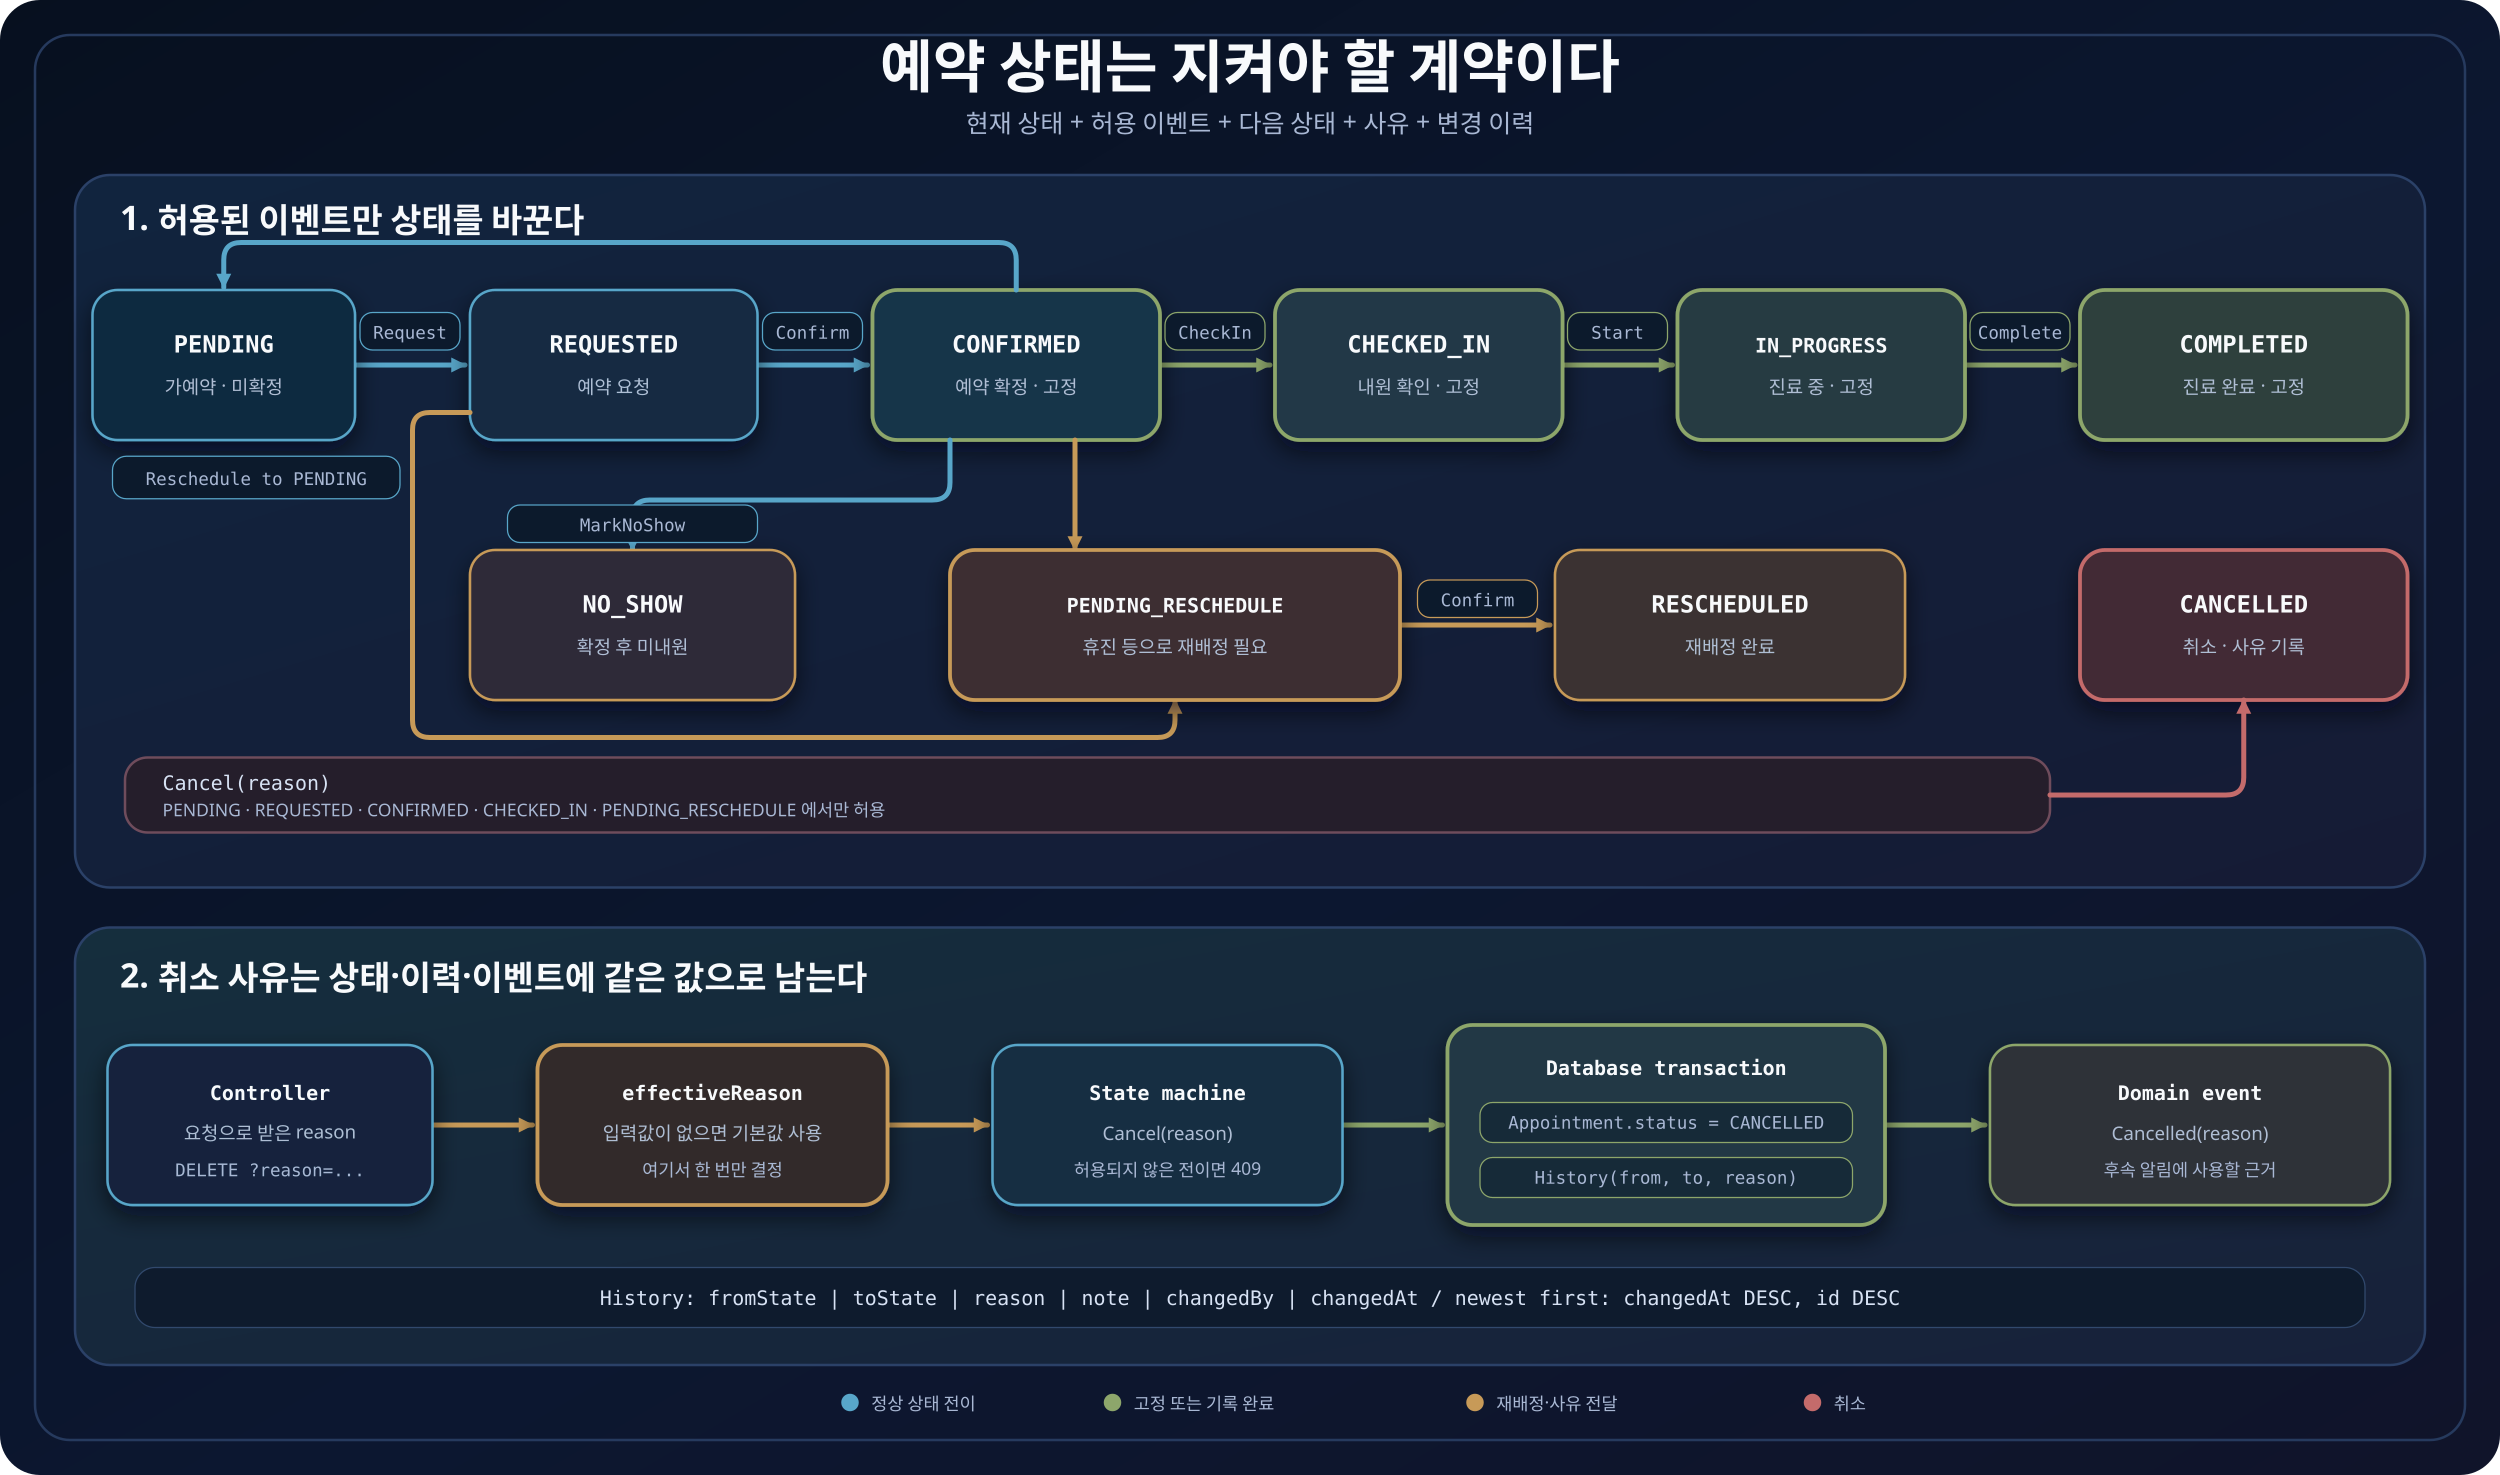
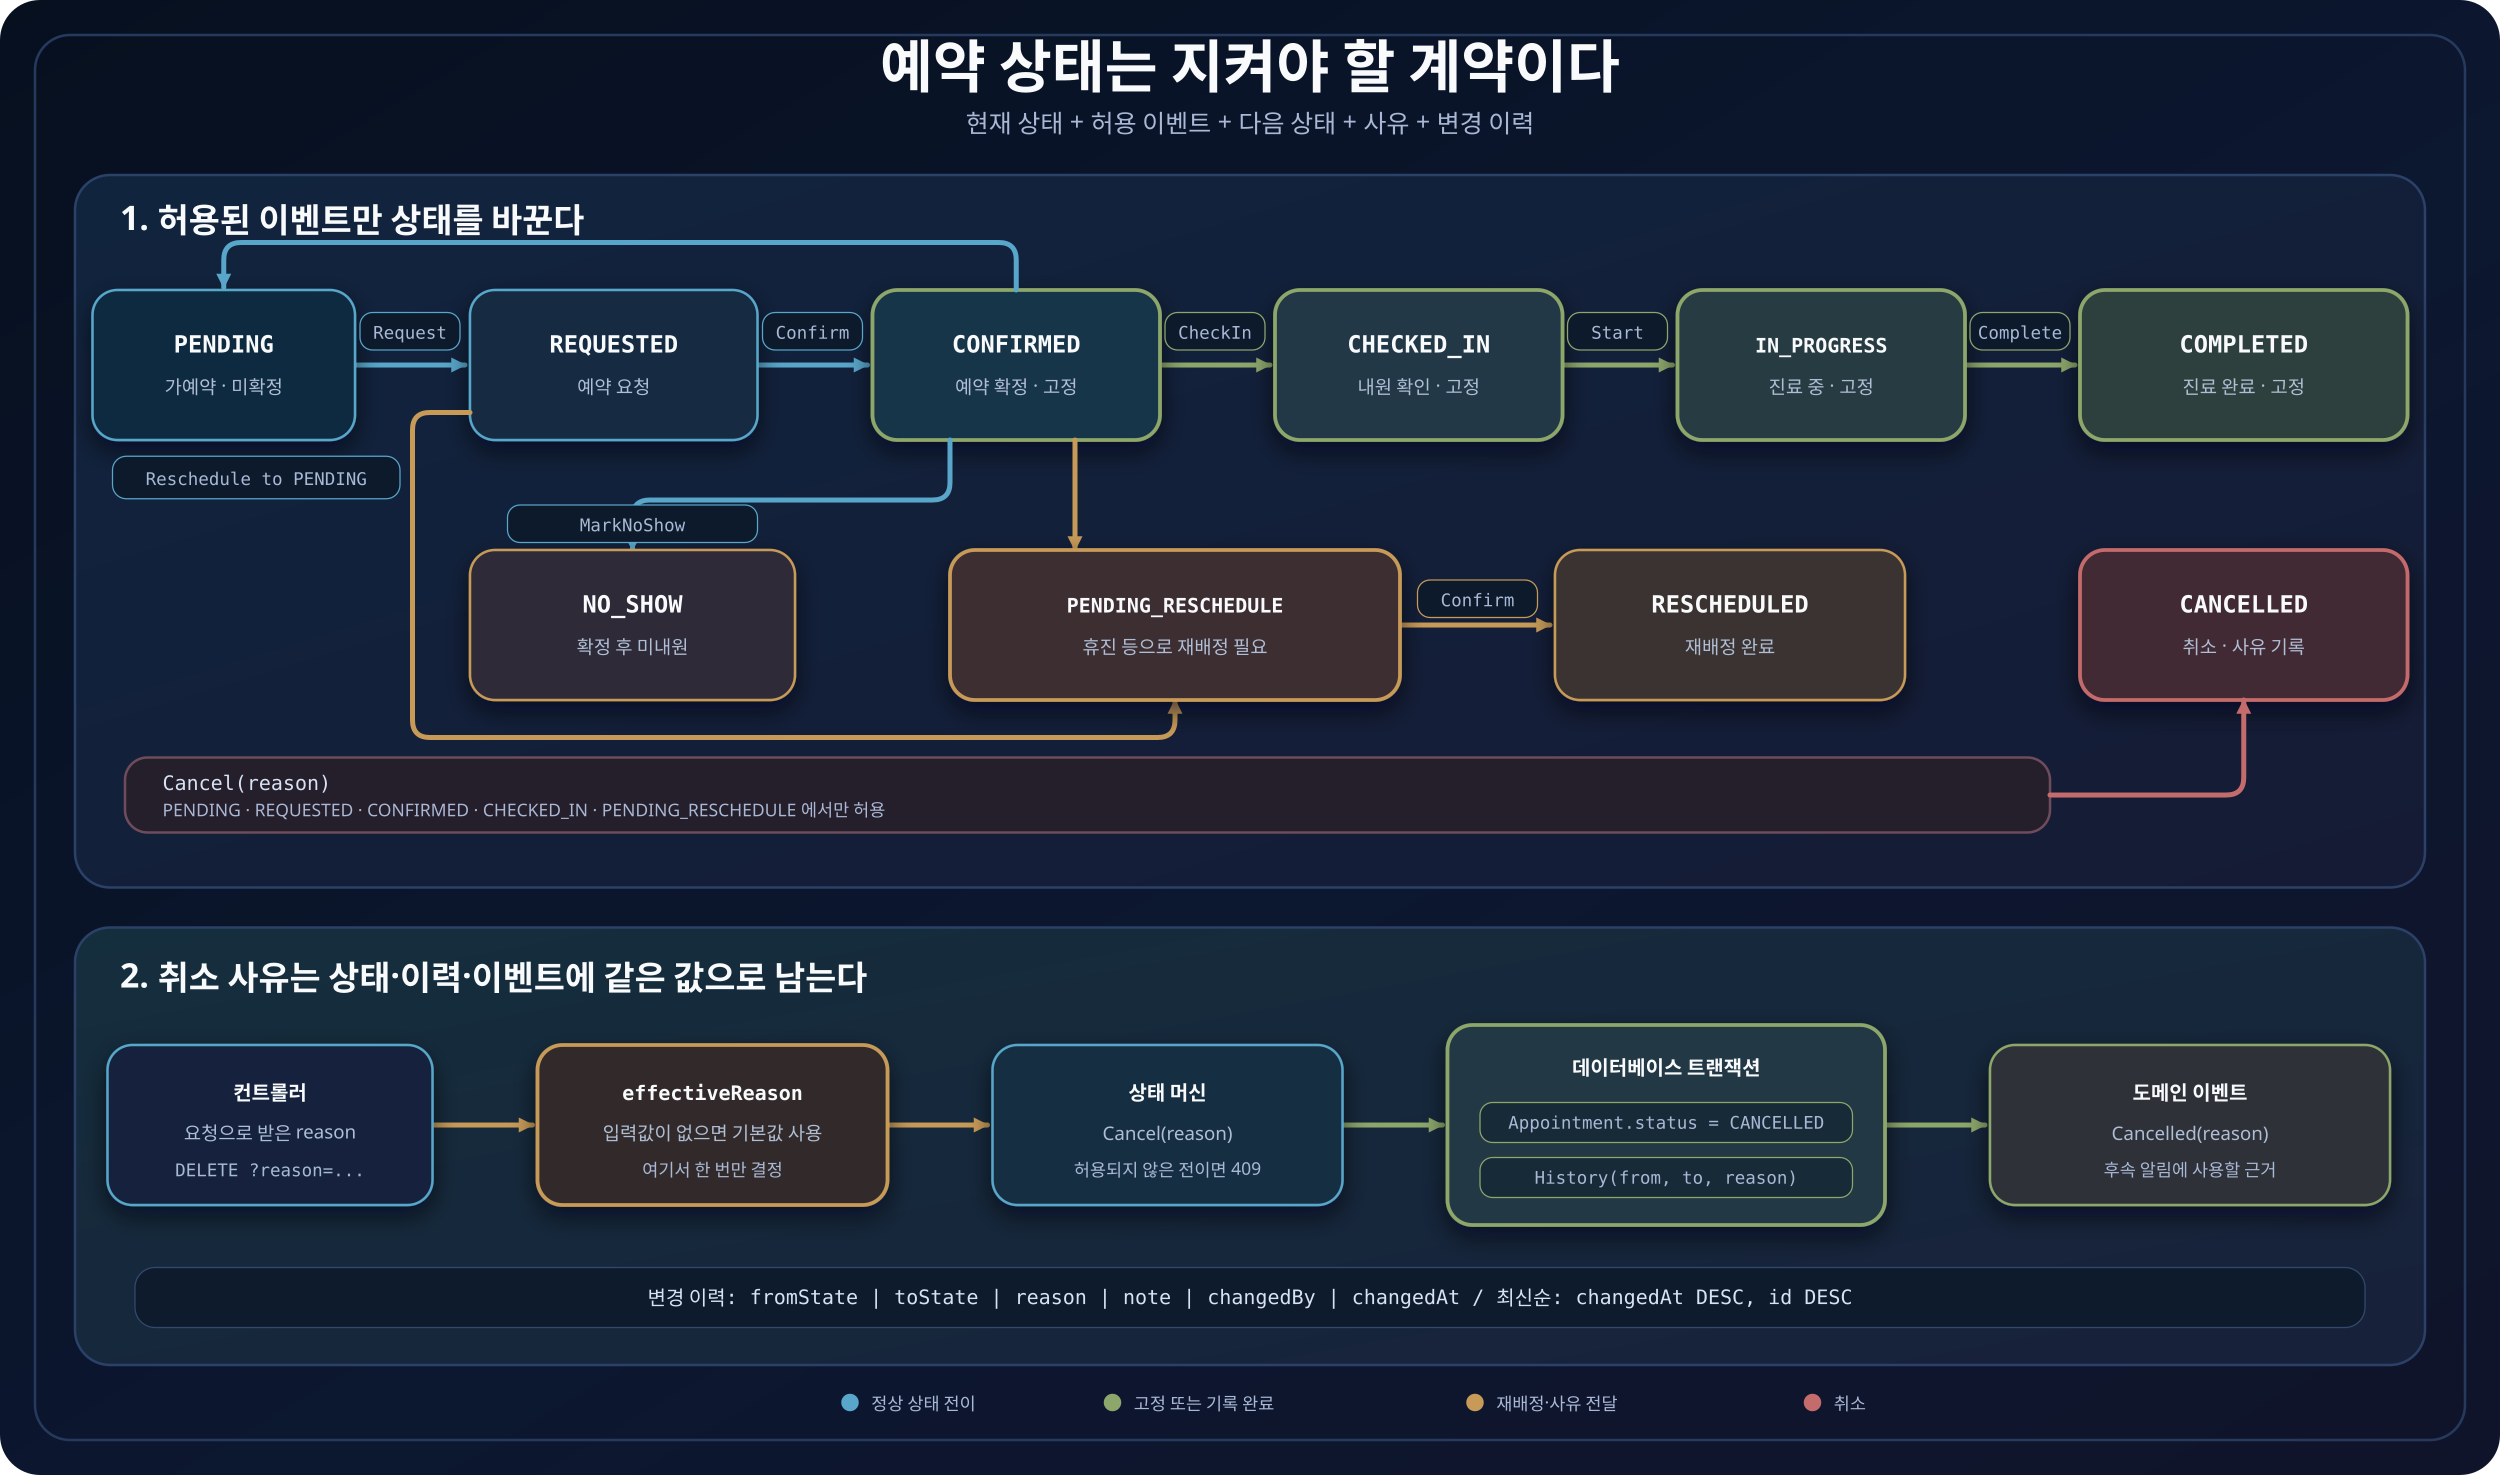
<svg xmlns="http://www.w3.org/2000/svg" width="2000" height="1180" viewBox="0 0 2000 1180" role="img" aria-labelledby="title desc">
  <defs>
    <linearGradient id="canvas" x1="0" y1="0" x2="1" y2="1">
      <stop offset="0" stop-color="#07101f" />
      <stop offset="0.55" stop-color="#0c1730" />
      <stop offset="1" stop-color="#10142a" />
    </linearGradient>
    <linearGradient id="machineFill" x1="0" y1="0" x2="1" y2="1">
      <stop offset="0" stop-color="#11243e" />
      <stop offset="1" stop-color="#151b35" />
    </linearGradient>
    <linearGradient id="historyFill" x1="0" y1="0" x2="1" y2="1">
      <stop offset="0" stop-color="#152e3d" />
      <stop offset="1" stop-color="#17213a" />
    </linearGradient>
    <filter id="shadow" x="-20%" y="-20%" width="140%" height="150%">
      <feDropShadow dx="0" dy="8" stdDeviation="10" flood-color="#020617" flood-opacity="0.6" />
    </filter>
    <marker id="arrowBlue" markerWidth="14" markerHeight="14" refX="12" refY="7" orient="auto" markerUnits="userSpaceOnUse">
      <path d="M 1 1 L 13 7 L 1 13 Z" fill="#58a6c9" />
    </marker>
    <marker id="arrowGreen" markerWidth="14" markerHeight="14" refX="12" refY="7" orient="auto" markerUnits="userSpaceOnUse">
      <path d="M 1 1 L 13 7 L 1 13 Z" fill="#8da66b" />
    </marker>
    <marker id="arrowAmber" markerWidth="14" markerHeight="14" refX="12" refY="7" orient="auto" markerUnits="userSpaceOnUse">
      <path d="M 1 1 L 13 7 L 1 13 Z" fill="#c79a58" />
    </marker>
    <marker id="arrowRed" markerWidth="14" markerHeight="14" refX="12" refY="7" orient="auto" markerUnits="userSpaceOnUse">
      <path d="M 1 1 L 13 7 L 1 13 Z" fill="#c46b6b" />
    </marker>
    <style>
      .title { font-family: 'goorm Sans', sans-serif; font-size: 46px; font-weight: 700; fill: #f8fafc; }
      .subtitle { font-family: 'goorm Sans', sans-serif; font-size: 20px; fill: #a9b8d4; }
      .panel-title { font-family: 'goorm Sans', sans-serif; font-size: 27px; font-weight: 700; fill: #f8fafc; }
      .state { font-family: 'goorm Sans Code', 'goorm Sans', monospace; font-size: 19px; font-weight: 700; fill: #f8fafc; }
      .state-small { font-family: 'goorm Sans Code', 'goorm Sans', monospace; font-size: 16px; font-weight: 700; fill: #f8fafc; }
      .label { font-family: 'goorm Sans Code', 'goorm Sans', monospace; font-size: 16px; fill: #d7e2f4; }
      .small { font-family: 'goorm Sans Code', 'goorm Sans', monospace; font-size: 14px; fill: #a9b8d4; }
      .small-ko { font-family: 'goorm Sans', sans-serif; font-size: 14px; fill: #a9b8d4; }
      .ko { font-family: 'goorm Sans', sans-serif; font-size: 15px; fill: #afbed4; }
      .connector { fill: none; stroke-linecap: round; stroke-linejoin: round; stroke-width: 4; }
      .normal { stroke: #58a6c9; marker-end: url(#arrowBlue); }
      .accepted { stroke: #8da66b; marker-end: url(#arrowGreen); }
      .reason { stroke: #c79a58; marker-end: url(#arrowAmber); }
      .cancel { stroke: #c46b6b; marker-end: url(#arrowRed); }
    </style>
  </defs>
  <rect width="2000" height="1180" rx="32" fill="url(#canvas)" />
  <rect x="28" y="28" width="1944" height="1124" rx="28" fill="none" stroke="#263a5e" stroke-width="2" />
  <text class="title" x="1000" y="70" text-anchor="middle">예약 상태는 지켜야 할 계약이다</text>
  <text class="subtitle" x="1000" y="106" text-anchor="middle">현재 상태 + 허용 이벤트 + 다음 상태 + 사유 + 변경 이력</text>
  <g>
    <rect x="60" y="140" width="1880" height="570" rx="28" fill="url(#machineFill)" stroke="#2b4168" stroke-width="2" />
    <text class="panel-title" x="96" y="184">1. 허용된 이벤트만 상태를 바꾼다</text>
    <path class="connector normal" data-connector="pending-requested" d="M 284 292 H 372" />
    <path class="connector normal" data-connector="requested-confirmed" d="M 606 292 H 694" />
    <path class="connector accepted" data-connector="confirmed-checked-in" d="M 928 292 H 1016" />
    <path class="connector accepted" data-connector="checked-in-progress" d="M 1250 292 H 1338" />
    <path class="connector accepted" data-connector="progress-completed" d="M 1572 292 H 1660" />
    <g filter="url(#shadow)">
      <rect class="card" x="74" y="232" width="210" height="120" rx="20" fill="#102a40" stroke="#58a6c9" stroke-width="2" />
      <text class="state" x="179" y="282" text-anchor="middle">PENDING</text>
      <text class="ko" x="179" y="315" text-anchor="middle">가예약 · 미확정</text>
    </g>
    <g filter="url(#shadow)">
      <rect class="card" x="376" y="232" width="230" height="120" rx="20" fill="#122a43" stroke="#58a6c9" stroke-width="2" />
      <text class="state" x="491" y="282" text-anchor="middle">REQUESTED</text>
      <text class="ko" x="491" y="315" text-anchor="middle">예약 요청</text>
    </g>
    <g filter="url(#shadow)">
      <rect class="card" x="698" y="232" width="230" height="120" rx="20" fill="#18344a" stroke="#8da66b" stroke-width="3" />
      <text class="state" x="813" y="282" text-anchor="middle">CONFIRMED</text>
      <text class="ko" x="813" y="315" text-anchor="middle">예약 확정 · 고정</text>
    </g>
    <g filter="url(#shadow)">
      <rect class="card" x="1020" y="232" width="230" height="120" rx="20" fill="#203747" stroke="#8da66b" stroke-width="3" />
      <text class="state" x="1135" y="282" text-anchor="middle">CHECKED_IN</text>
      <text class="ko" x="1135" y="315" text-anchor="middle">내원 확인 · 고정</text>
    </g>
    <g filter="url(#shadow)">
      <rect class="card" x="1342" y="232" width="230" height="120" rx="20" fill="#273b43" stroke="#8da66b" stroke-width="3" />
      <text class="state-small" x="1457" y="282" text-anchor="middle">IN_PROGRESS</text>
      <text class="ko" x="1457" y="315" text-anchor="middle">진료 중 · 고정</text>
    </g>
    <g filter="url(#shadow)">
      <rect class="card" x="1664" y="232" width="262" height="120" rx="20" fill="#2e403d" stroke="#8da66b" stroke-width="3" />
      <text class="state" x="1795" y="282" text-anchor="middle">COMPLETED</text>
      <text class="ko" x="1795" y="315" text-anchor="middle">진료 완료 · 고정</text>
    </g>
    <g>
      <rect x="288" y="250" width="80" height="30" rx="10" fill="#0c1a2c" stroke="#58a6c9" />
      <text class="small" x="328" y="271" text-anchor="middle">Request</text>
      <rect x="610" y="250" width="80" height="30" rx="10" fill="#0c1a2c" stroke="#58a6c9" />
      <text class="small" x="650" y="271" text-anchor="middle">Confirm</text>
      <rect x="932" y="250" width="80" height="30" rx="10" fill="#0c1a2c" stroke="#8da66b" />
      <text class="small" x="972" y="271" text-anchor="middle">CheckIn</text>
      <rect x="1254" y="250" width="80" height="30" rx="10" fill="#0c1a2c" stroke="#8da66b" />
      <text class="small" x="1294" y="271" text-anchor="middle">Start</text>
      <rect x="1576" y="250" width="80" height="30" rx="10" fill="#0c1a2c" stroke="#8da66b" />
      <text class="small" x="1616" y="271" text-anchor="middle">Complete</text>
    </g>
    <path class="connector normal" data-connector="confirmed-no-show" d="M 760 352 V 386 Q 760 400 746 400 H 520 Q 506 400 506 414 V 440" />
    <path class="connector reason" data-connector="requested-reschedule" d="M 376 330 H 344 Q 330 330 330 344 V 576 Q 330 590 344 590 H 926 Q 940 590 940 576 V 560" />
    <path class="connector reason" data-connector="confirmed-reschedule" d="M 860 352 V 440" />
    <path class="connector reason" data-connector="reschedule-confirmed" d="M 1120 500 H 1240" />
    <path class="connector normal" data-connector="confirmed-pending" d="M 813 232 V 208 Q 813 194 799 194 H 193 Q 179 194 179 208 V 230" />
    <g filter="url(#shadow)">
      <rect class="card" x="376" y="440" width="260" height="120" rx="20" fill="#2e2939" stroke="#c79a58" stroke-width="2" />
      <text class="state" x="506" y="490" text-anchor="middle">NO_SHOW</text>
      <text class="ko" x="506" y="523" text-anchor="middle">확정 후 미내원</text>
    </g>
    <g filter="url(#shadow)">
      <rect class="card" x="760" y="440" width="360" height="120" rx="20" fill="#3c2d32" stroke="#c79a58" stroke-width="3" />
      <text class="state-small" x="940" y="490" text-anchor="middle">PENDING_RESCHEDULE</text>
      <text class="ko" x="940" y="523" text-anchor="middle">휴진 등으로 재배정 필요</text>
    </g>
    <g filter="url(#shadow)">
      <rect class="card" x="1244" y="440" width="280" height="120" rx="20" fill="#3a3330" stroke="#c79a58" stroke-width="2" />
      <text class="state" x="1384" y="490" text-anchor="middle">RESCHEDULED</text>
      <text class="ko" x="1384" y="523" text-anchor="middle">재배정 완료</text>
    </g>
    <g filter="url(#shadow)">
      <rect class="card" x="1664" y="440" width="262" height="120" rx="20" fill="#422a34" stroke="#c46b6b" stroke-width="3" />
      <text class="state" x="1795" y="490" text-anchor="middle">CANCELLED</text>
      <text class="ko" x="1795" y="523" text-anchor="middle">취소 · 사유 기록</text>
    </g>
    <rect x="100" y="606" width="1540" height="60" rx="18" fill="#251e2b" stroke="#6f4c5c" stroke-width="2" />
    <text class="label" x="130" y="632">Cancel(reason)</text>
    <text class="small-ko" x="130" y="653">PENDING · REQUESTED · CONFIRMED · CHECKED_IN · PENDING_RESCHEDULE 에서만 허용</text>
    <path class="connector cancel" data-connector="cancellable-cancelled" d="M 1640 636 H 1781 Q 1795 636 1795 622 V 560" />
    <rect x="90" y="365" width="230" height="34" rx="11" fill="#0c1a2c" stroke="#58a6c9" />
    <text class="small" x="205" y="388" text-anchor="middle">Reschedule to PENDING</text>
    <rect x="406" y="404" width="200" height="30" rx="10" fill="#0c1a2c" stroke="#58a6c9" />
    <text class="small" x="506" y="425" text-anchor="middle">MarkNoShow</text>
    <rect x="1134" y="464" width="96" height="30" rx="10" fill="#0c1a2c" stroke="#c79a58" />
    <text class="small" x="1182" y="485" text-anchor="middle">Confirm</text>
  </g>
  <g>
    <rect x="60" y="742" width="1880" height="350" rx="28" fill="url(#historyFill)" stroke="#2b4168" stroke-width="2" />
    <text class="panel-title" x="96" y="790">2. 취소 사유는 상태·이력·이벤트에 같은 값으로 남는다</text>
    <path class="connector reason" data-connector="controller-reason" d="M 346 900 H 426" />
    <path class="connector reason" data-connector="reason-machine" d="M 710 900 H 790" />
    <path class="connector accepted" data-connector="machine-transaction" d="M 1074 900 H 1154" />
    <path class="connector accepted" data-connector="transaction-event" d="M 1508 900 H 1588" />
    <g filter="url(#shadow)">
      <rect class="card" x="86" y="836" width="260" height="128" rx="20" fill="#12243e" stroke="#58a6c9" stroke-width="2" />
-       <text class="state-small" x="216" y="880" text-anchor="middle">Controller</text>
+       <text class="state-small" x="216" y="880" text-anchor="middle">컨트롤러</text>
      <text class="ko" x="216" y="912" text-anchor="middle">요청으로 받은 reason</text>
      <text class="small" x="216" y="941" text-anchor="middle">DELETE ?reason=...</text>
    </g>
    <g filter="url(#shadow)">
      <rect class="card" x="430" y="836" width="280" height="128" rx="20" fill="#332c2b" stroke="#c79a58" stroke-width="3" />
      <text class="state-small" x="570" y="880" text-anchor="middle">effectiveReason</text>
      <text class="ko" x="570" y="912" text-anchor="middle">입력값이 없으면 기본값 사용</text>
      <text class="small-ko" x="570" y="941" text-anchor="middle">여기서 한 번만 결정</text>
    </g>
    <g filter="url(#shadow)">
      <rect class="card" x="794" y="836" width="280" height="128" rx="20" fill="#182f43" stroke="#58a6c9" stroke-width="2" />
-       <text class="state-small" x="934" y="880" text-anchor="middle">State machine</text>
+       <text class="state-small" x="934" y="880" text-anchor="middle">상태 머신</text>
      <text class="ko" x="934" y="912" text-anchor="middle">Cancel(reason)</text>
      <text class="small-ko" x="934" y="941" text-anchor="middle">허용되지 않은 전이면 409</text>
    </g>
    <g filter="url(#shadow)">
      <rect class="card" x="1158" y="820" width="350" height="160" rx="20" fill="#213744" stroke="#8da66b" stroke-width="3" />
-       <text class="state-small" x="1333" y="860" text-anchor="middle">Database transaction</text>
+       <text class="state-small" x="1333" y="860" text-anchor="middle">데이터베이스 트랜잭션</text>
      <rect x="1184" y="882" width="298" height="32" rx="10" fill="#172a39" stroke="#8da66b" />
      <text class="small" x="1333" y="903" text-anchor="middle">Appointment.status = CANCELLED</text>
      <rect x="1184" y="926" width="298" height="32" rx="10" fill="#172a39" stroke="#8da66b" />
      <text class="small" x="1333" y="947" text-anchor="middle">History(from, to, reason)</text>
    </g>
    <g filter="url(#shadow)">
      <rect class="card" x="1592" y="836" width="320" height="128" rx="20" fill="#2d3038" stroke="#8da66b" stroke-width="2" />
-       <text class="state-small" x="1752" y="880" text-anchor="middle">Domain event</text>
+       <text class="state-small" x="1752" y="880" text-anchor="middle">도메인 이벤트</text>
      <text class="ko" x="1752" y="912" text-anchor="middle">Cancelled(reason)</text>
      <text class="small-ko" x="1752" y="941" text-anchor="middle">후속 알림에 사용할 근거</text>
    </g>
    <rect x="108" y="1014" width="1784" height="48" rx="16" fill="#0e1b2d" stroke="#31496d" />
-     <text class="label" x="1000" y="1044" text-anchor="middle">History: fromState | toState | reason | note | changedBy | changedAt   /   newest first: changedAt DESC, id DESC</text>
+     <text class="label" x="1000" y="1044" text-anchor="middle">변경 이력: fromState | toState | reason | note | changedBy | changedAt   /   최신순: changedAt DESC, id DESC</text>
  </g>
  <g>
    <circle cx="680" cy="1122" r="7" fill="#58a6c9" />
    <text class="small-ko" x="697" y="1128">정상 상태 전이</text>
    <circle cx="890" cy="1122" r="7" fill="#8da66b" />
    <text class="small-ko" x="907" y="1128">고정 또는 기록 완료</text>
    <circle cx="1180" cy="1122" r="7" fill="#c79a58" />
    <text class="small-ko" x="1197" y="1128">재배정·사유 전달</text>
    <circle cx="1450" cy="1122" r="7" fill="#c46b6b" />
    <text class="small-ko" x="1467" y="1128">취소</text>
  </g>
</svg>
